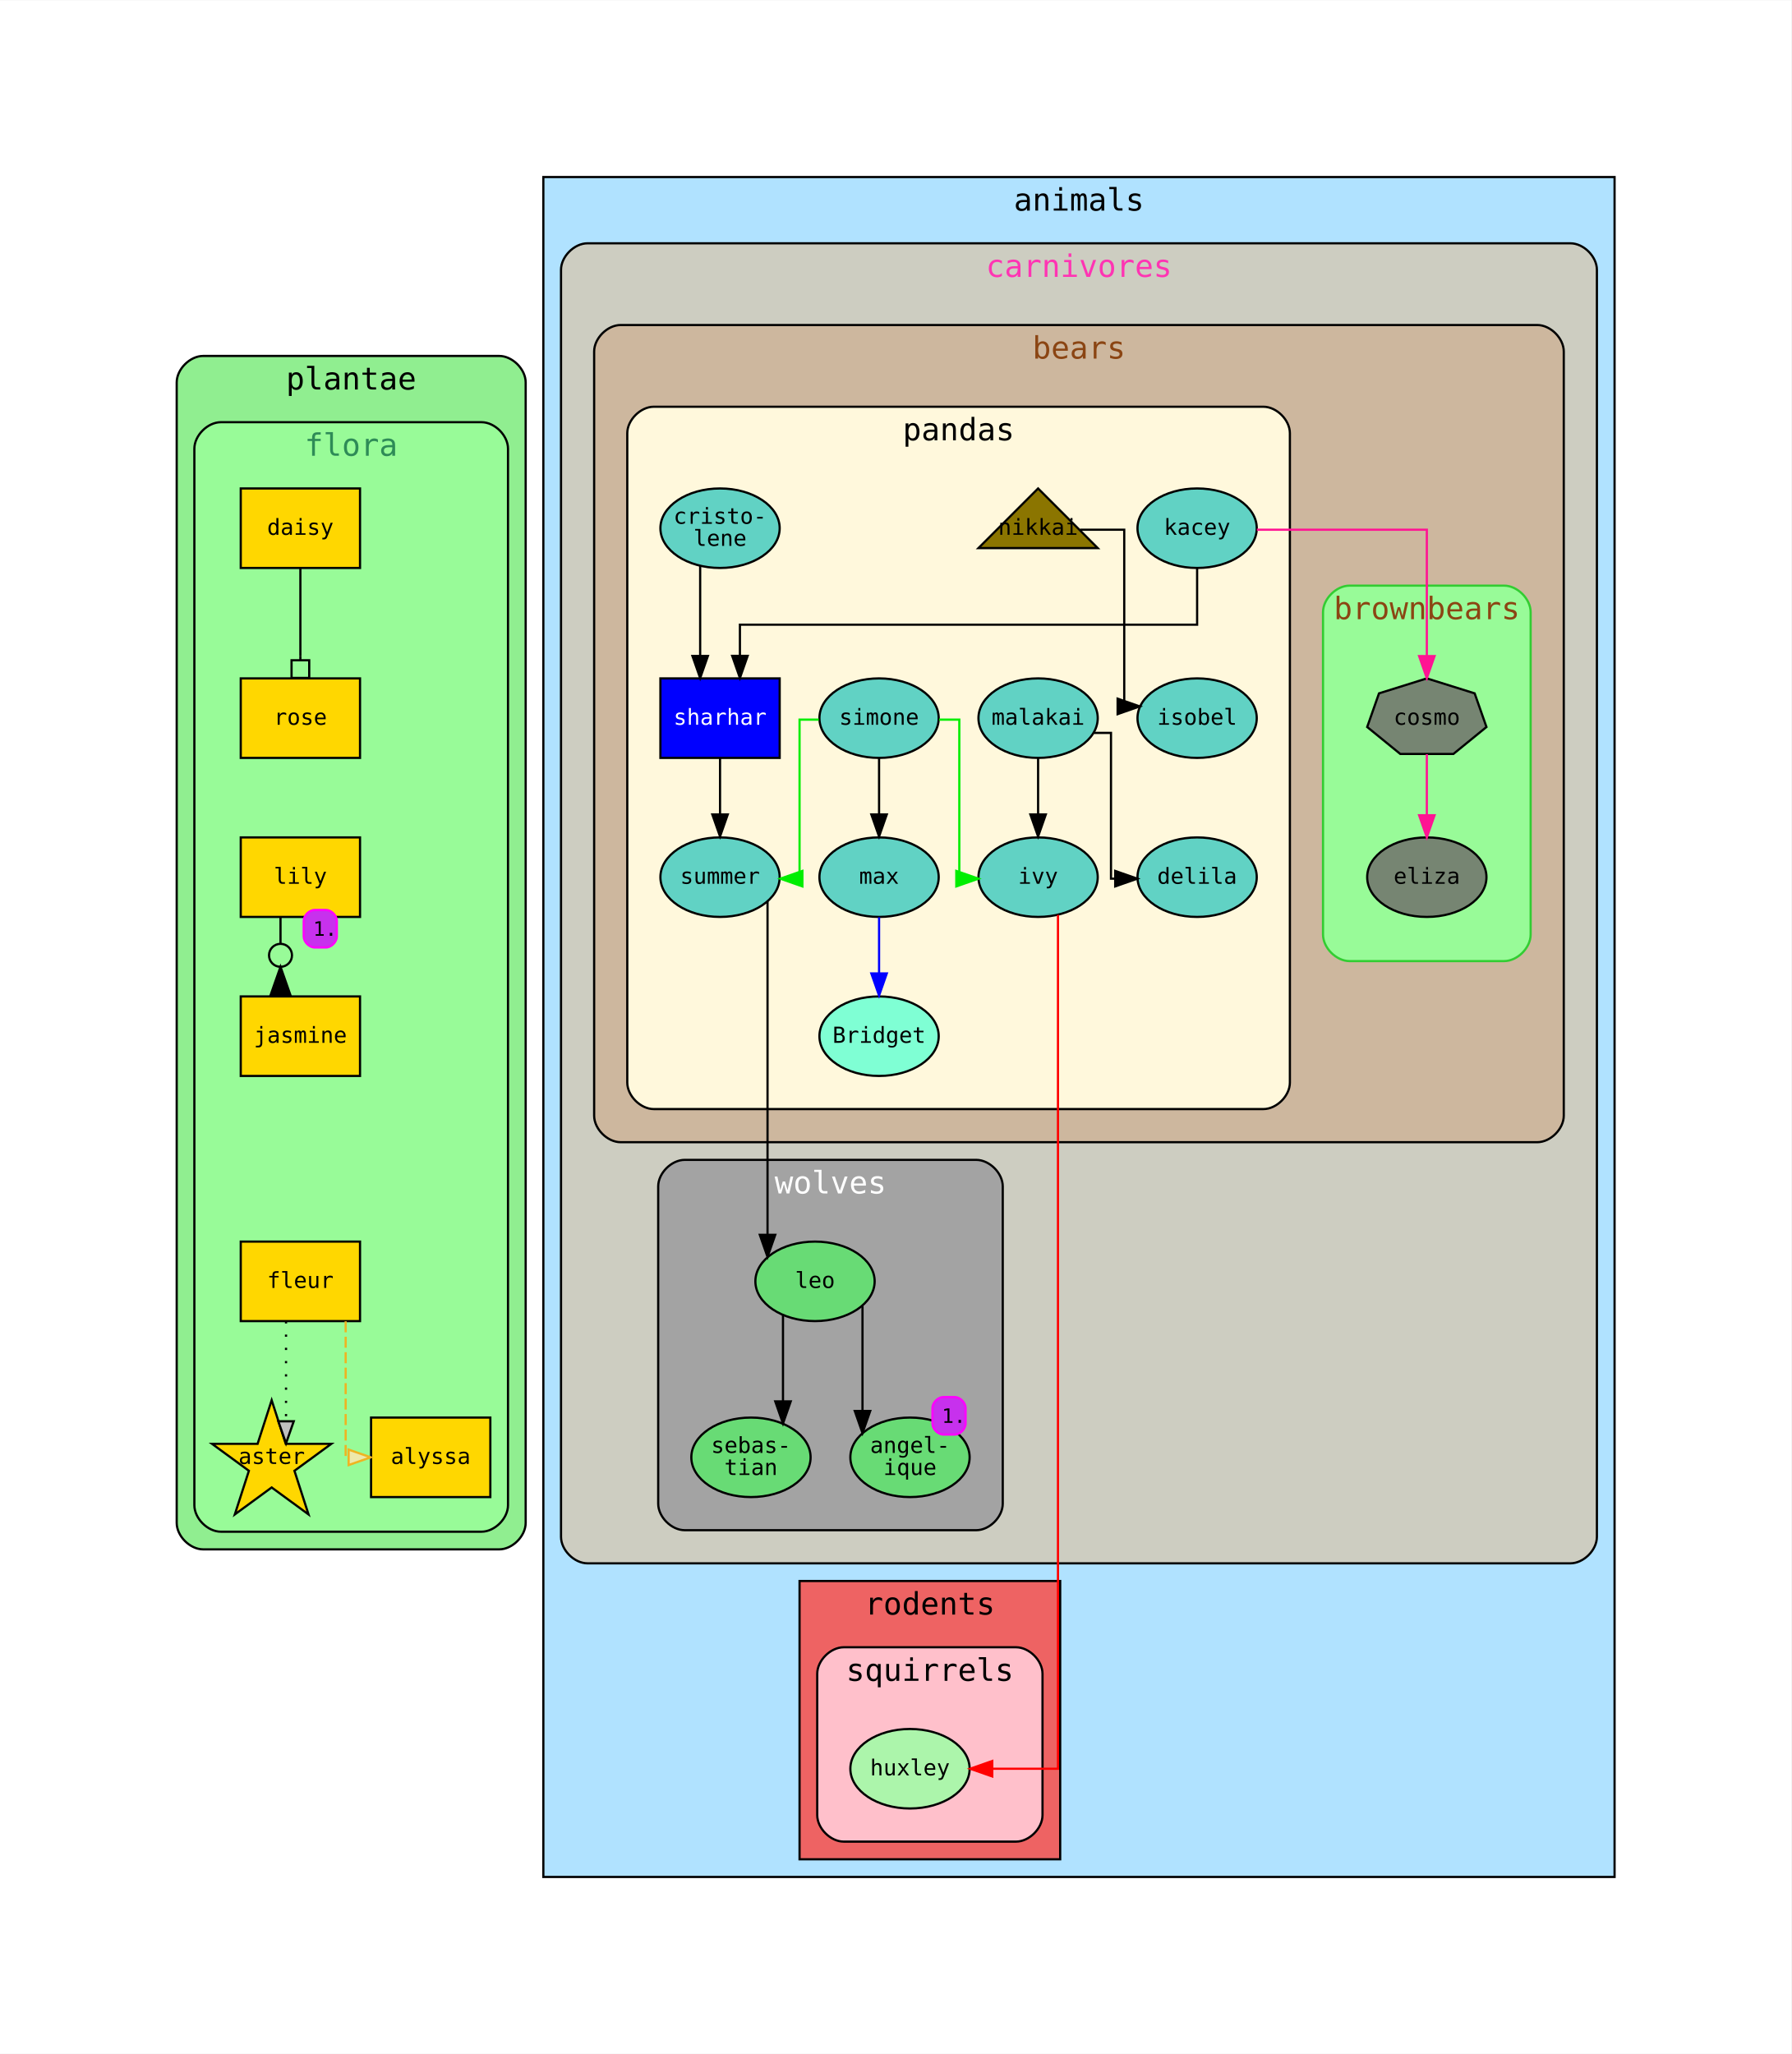
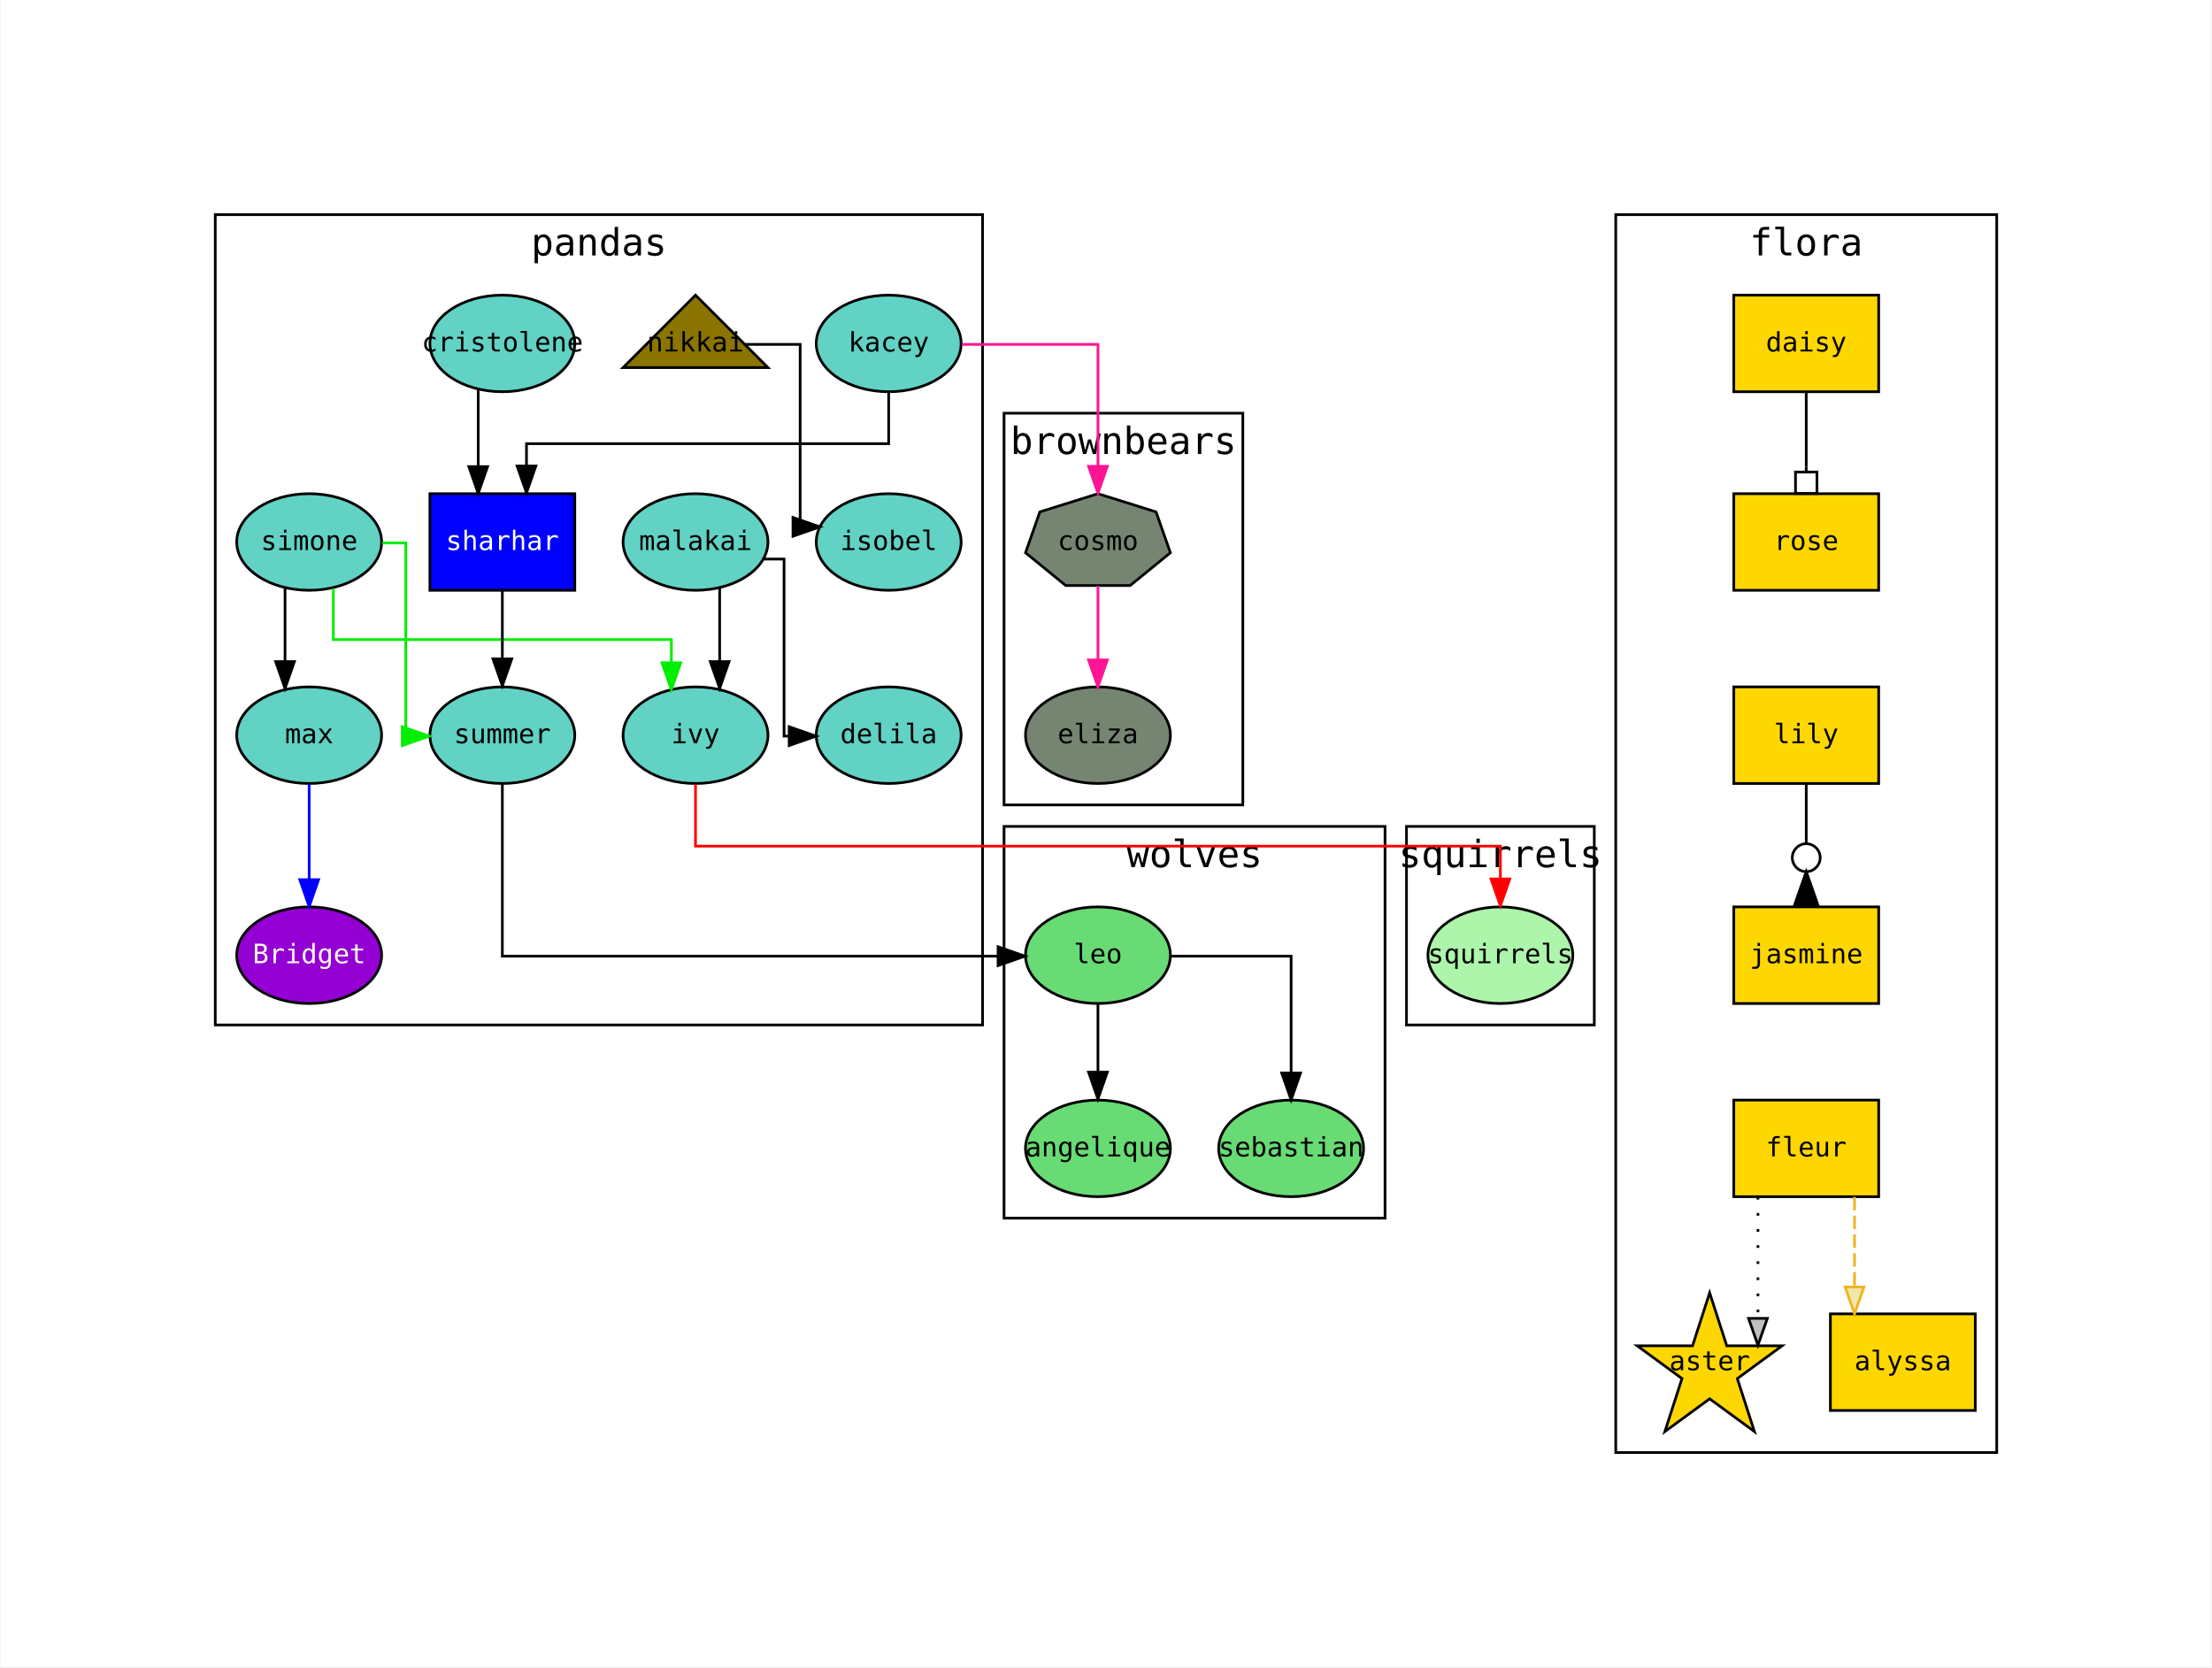
- <svg xmlns="http://www.w3.org/2000/svg" width="811pt" height="930pt" viewBox="0.00 0.00 811.00 929.68">
-   <g id="graph0" class="graph" transform="scale(1 1) rotate(0) translate(72 857.6785)">
-     <polygon fill="#ffffff" stroke="transparent" points="-72,72 -72,-857.678 739,-857.678 739,72 -72,72" />
+ <svg xmlns="http://www.w3.org/2000/svg" width="824pt" height="621pt" viewBox="0.00 0.00 824.00 621.36">
+   <g id="graph0" class="graph" transform="scale(1 1) rotate(0) translate(72 549.3571)">
+     <polygon fill="#ffffff" stroke="transparent" points="-72,72 -72,-549.357 752,-549.357 752,72 -72,72" />
    <g id="clust1" class="cluster">
-       <polygon fill="#b0e2ff" stroke="#000000" points="174,-8 174,-777.678 659,-777.678 659,-8 174,-8" />
-       <text text-anchor="middle" x="416.5" y="-762.479" font-family="Monospace" font-size="14.00" fill="#000000">animals</text>
+       <polygon fill="none" stroke="#000000" points="452,-167.357 452,-241.357 522,-241.357 522,-167.357 452,-167.357" />
+       <text text-anchor="middle" x="487" y="-226.157" font-family="Monospace" font-size="14.00" fill="#000000">squirrels</text>
    </g>
    <g id="clust2" class="cluster">
-       <path fill="#cdcdc1" stroke="#000000" d="M194,-150C194,-150 639,-150 639,-150 645,-150 651,-156 651,-162 651,-162 651,-735.678 651,-735.678 651,-741.678 645,-747.678 639,-747.678 639,-747.678 194,-747.678 194,-747.678 188,-747.678 182,-741.678 182,-735.678 182,-735.678 182,-162 182,-162 182,-156 188,-150 194,-150" />
-       <text text-anchor="middle" x="416.5" y="-732.479" font-family="Monospace" font-size="14.00" fill="#ff34b3">carnivores</text>
+       <polygon fill="none" stroke="#000000" points="302,-95.357 302,-241.357 444,-241.357 444,-95.357 302,-95.357" />
+       <text text-anchor="middle" x="373" y="-226.157" font-family="Monospace" font-size="14.00" fill="#000000">wolves</text>
    </g>
    <g id="clust3" class="cluster">
-       <path fill="#cdb79e" stroke="#000000" d="M209,-340.678C209,-340.678 624,-340.678 624,-340.678 630,-340.678 636,-346.678 636,-352.678 636,-352.678 636,-698.678 636,-698.678 636,-704.678 630,-710.678 624,-710.678 624,-710.678 209,-710.678 209,-710.678 203,-710.678 197,-704.678 197,-698.678 197,-698.678 197,-352.678 197,-352.678 197,-346.678 203,-340.678 209,-340.678" />
-       <text text-anchor="middle" x="416.5" y="-695.479" font-family="Monospace" font-size="14.00" fill="#8b4513">bears</text>
+       <polygon fill="none" stroke="#000000" points="302,-249.357 302,-395.357 391,-395.357 391,-249.357 302,-249.357" />
+       <text text-anchor="middle" x="346.5" y="-380.157" font-family="Monospace" font-size="14.00" fill="#000000">brownbears</text>
    </g>
    <g id="clust4" class="cluster">
-       <path fill="#fff8dc" stroke="#000000" d="M224,-355.678C224,-355.678 500,-355.678 500,-355.678 506,-355.678 512,-361.678 512,-367.678 512,-367.678 512,-661.678 512,-661.678 512,-667.678 506,-673.678 500,-673.678 500,-673.678 224,-673.678 224,-673.678 218,-673.678 212,-667.678 212,-661.678 212,-661.678 212,-367.678 212,-367.678 212,-361.678 218,-355.678 224,-355.678" />
-       <text text-anchor="middle" x="362" y="-658.479" font-family="Monospace" font-size="14.00" fill="#000000">pandas</text>
+       <polygon fill="none" stroke="#000000" points="530,-8 530,-469.357 672,-469.357 672,-8 530,-8" />
+       <text text-anchor="middle" x="601" y="-454.157" font-family="Monospace" font-size="14.00" fill="#000000">flora</text>
    </g>
    <g id="clust5" class="cluster">
-       <path fill="#98fb98" stroke="#32cd32" d="M539,-422.678C539,-422.678 609,-422.678 609,-422.678 615,-422.678 621,-428.678 621,-434.678 621,-434.678 621,-580.678 621,-580.678 621,-586.678 615,-592.678 609,-592.678 609,-592.678 539,-592.678 539,-592.678 533,-592.678 527,-586.678 527,-580.678 527,-580.678 527,-434.678 527,-434.678 527,-428.678 533,-422.678 539,-422.678" />
-       <text text-anchor="middle" x="574" y="-577.479" font-family="Monospace" font-size="14.00" fill="#8b4513">brownbears</text>
-     </g>
-     <g id="clust6" class="cluster">
-       <path fill="#a3a3a3" stroke="#000000" d="M238,-165C238,-165 370,-165 370,-165 376,-165 382,-171 382,-177 382,-177 382,-320.678 382,-320.678 382,-326.678 376,-332.678 370,-332.678 370,-332.678 238,-332.678 238,-332.678 232,-332.678 226,-326.678 226,-320.678 226,-320.678 226,-177 226,-177 226,-171 232,-165 238,-165" />
-       <text text-anchor="middle" x="304" y="-317.478" font-family="Monospace" font-size="14.00" fill="#ffffff">wolves</text>
-     </g>
-     <g id="clust7" class="cluster">
-       <polygon fill="#ee6363" stroke="#000000" points="290,-16 290,-142 408,-142 408,-16 290,-16" />
-       <text text-anchor="middle" x="349" y="-126.8" font-family="Monospace" font-size="14.00" fill="#000000">rodents</text>
-     </g>
-     <g id="clust8" class="cluster">
-       <path fill="#ffc0cb" stroke="#000000" d="M310,-24C310,-24 388,-24 388,-24 394,-24 400,-30 400,-36 400,-36 400,-100 400,-100 400,-106 394,-112 388,-112 388,-112 310,-112 310,-112 304,-112 298,-106 298,-100 298,-100 298,-36 298,-36 298,-30 304,-24 310,-24" />
-       <text text-anchor="middle" x="349" y="-96.8" font-family="Monospace" font-size="14.00" fill="#000000">squirrels</text>
-     </g>
-     <g id="clust9" class="cluster">
-       <path fill="#90ee90" stroke="#000000" d="M20,-156.321C20,-156.321 154,-156.321 154,-156.321 160,-156.321 166,-162.321 166,-168.321 166,-168.321 166,-684.678 166,-684.678 166,-690.678 160,-696.678 154,-696.678 154,-696.678 20,-696.678 20,-696.678 14,-696.678 8,-690.678 8,-684.678 8,-684.678 8,-168.321 8,-168.321 8,-162.321 14,-156.321 20,-156.321" />
-       <text text-anchor="middle" x="87" y="-681.479" font-family="Monospace" font-size="14.00" fill="#000000">plantae</text>
-     </g>
-     <g id="clust10" class="cluster">
-       <path fill="#98fb98" stroke="#000000" d="M28,-164.321C28,-164.321 146,-164.321 146,-164.321 152,-164.321 158,-170.321 158,-176.321 158,-176.321 158,-654.678 158,-654.678 158,-660.678 152,-666.678 146,-666.678 146,-666.678 28,-666.678 28,-666.678 22,-666.678 16,-660.678 16,-654.678 16,-654.678 16,-176.321 16,-176.321 16,-170.321 22,-164.321 28,-164.321" />
-       <text text-anchor="middle" x="87" y="-651.479" font-family="Monospace" font-size="14.00" fill="#2e8b57">flora</text>
+       <polygon fill="none" stroke="#000000" points="8,-167.357 8,-469.357 294,-469.357 294,-167.357 8,-167.357" />
+       <text text-anchor="middle" x="151" y="-454.157" font-family="Monospace" font-size="14.00" fill="#000000">pandas</text>
    </g>
    <g id="node1" class="node">
-       <ellipse fill="#61d2c4" stroke="#000000" cx="470" cy="-460.678" rx="27" ry="18" />
-       <text text-anchor="middle" x="470" y="-457.678" font-family="Monospace" font-size="10.00" fill="#000000">delila</text>
+       <ellipse fill="#61d2c4" stroke="#000000" cx="259" cy="-275.357" rx="27" ry="18" />
+       <text text-anchor="middle" x="259" y="-272.357" font-family="Monospace" font-size="10.00" fill="#000000">delila</text>
    </g>
    <g id="node2" class="node">
-       <polygon fill="#ffd700" stroke="#000000" points="78,-204.104 57.374,-204.104 51,-223.858 44.626,-204.104 24,-204.104 40.687,-191.896 34.313,-172.142 51,-184.35 67.687,-172.142 61.313,-191.896 78,-204.104" />
-       <text text-anchor="middle" x="51" y="-195" font-family="Monospace" font-size="10.00" fill="#000000">aster</text>
+       <polygon fill="#ffd700" stroke="#000000" points="592,-47.783 571.374,-47.783 565,-67.537 558.626,-47.783 538,-47.783 554.687,-35.574 548.313,-15.82 565,-28.029 581.687,-15.82 575.313,-35.574 592,-47.783" />
+       <text text-anchor="middle" x="565" y="-38.678" font-family="Monospace" font-size="10.00" fill="#000000">aster</text>
    </g>
    <g id="node3" class="node">
-       <ellipse fill="#68db75" stroke="#000000" cx="268" cy="-198" rx="27" ry="18" />
-       <text text-anchor="middle" x="268" y="-200" font-family="Monospace" font-size="10.00" fill="#000000">sebas-</text>
-       <text text-anchor="middle" x="268" y="-190" font-family="Monospace" font-size="10.00" fill="#000000">tian</text>
+       <ellipse fill="#61d2c4" stroke="#000000" cx="115" cy="-421.357" rx="27" ry="18" />
+       <text text-anchor="middle" x="115" y="-418.357" font-family="Monospace" font-size="10.00" fill="#000000">cristolene</text>
+     </g>
+     <g id="node13" class="node">
+       <polygon fill="#0000ff" stroke="#000000" points="142,-365.357 88,-365.357 88,-329.357 142,-329.357 142,-365.357" />
+       <text text-anchor="middle" x="115" y="-344.357" font-family="Monospace" font-size="10.00" fill="#ffffff">sharhar</text>
+     </g>
+     <g id="edge1" class="edge">
+       <path fill="none" stroke="#000000" d="M106,-404.194C106,-404.194 106,-375.459 106,-375.459" />
+       <polygon fill="#000000" stroke="#000000" points="109.5,-375.459 106,-365.459 102.5,-375.459 109.5,-375.459" />
    </g>
    <g id="node4" class="node">
-       <ellipse fill="#acf5ab" stroke="#000000" cx="340" cy="-57" rx="27" ry="18" />
-       <text text-anchor="middle" x="340" y="-54" font-family="Monospace" font-size="10.00" fill="#000000">huxley</text>
+       <polygon fill="#ffd700" stroke="#000000" points="628,-211.357 574,-211.357 574,-175.357 628,-175.357 628,-211.357" />
+       <text text-anchor="middle" x="601" y="-190.357" font-family="Monospace" font-size="10.00" fill="#000000">jasmine</text>
+     </g>
+     <g id="node14" class="node">
+       <polygon fill="#ffd700" stroke="#000000" points="628,-139.357 574,-139.357 574,-103.357 628,-103.357 628,-139.357" />
+       <text text-anchor="middle" x="601" y="-118.357" font-family="Monospace" font-size="10.00" fill="#000000">fleur</text>
    </g>
    <g id="node5" class="node">
-       <polygon fill="#ffd700" stroke="#000000" points="91,-406.678 37,-406.678 37,-370.678 91,-370.678 91,-406.678" />
-       <text text-anchor="middle" x="64" y="-385.678" font-family="Monospace" font-size="10.00" fill="#000000">jasmine</text>
+       <polygon fill="#8b7500" stroke="#000000" points="187,-439.357 160,-412.357 214,-412.357 187,-439.357" />
+       <text text-anchor="middle" x="187" y="-418.357" font-family="Monospace" font-size="10.00" fill="#000000">nikkai</text>
+     </g>
+     <g id="node16" class="node">
+       <ellipse fill="#61d2c4" stroke="#000000" cx="259" cy="-347.357" rx="27" ry="18" />
+       <text text-anchor="middle" x="259" y="-344.357" font-family="Monospace" font-size="10.00" fill="#000000">isobel</text>
+     </g>
+     <g id="edge3" class="edge">
+       <path fill="none" stroke="#000000" d="M205.586,-421C215.631,-421 226,-421 226,-421 226,-421 226,-353 226,-353 226,-353 226.732,-353 226.732,-353" />
+       <polygon fill="#000000" stroke="#000000" points="223.324,-356.5 233.324,-353 223.324,-349.5 223.324,-356.5" />
+     </g>
+     <g id="node6" class="node">
+       <ellipse fill="#768572" stroke="#000000" cx="337" cy="-275.357" rx="27" ry="18" />
+       <text text-anchor="middle" x="337" y="-272.357" font-family="Monospace" font-size="10.00" fill="#000000">eliza</text>
+     </g>
+     <g id="node7" class="node">
+       <ellipse fill="#61d2c4" stroke="#000000" cx="187" cy="-347.357" rx="27" ry="18" />
+       <text text-anchor="middle" x="187" y="-344.357" font-family="Monospace" font-size="10.00" fill="#000000">malakai</text>
+     </g>
+     <g id="edge4" class="edge">
+       <path fill="none" stroke="#000000" d="M212.346,-341C216.777,-341 220,-341 220,-341 220,-341 220,-275 220,-275 220,-275 221.913,-275 221.913,-275" />
+       <polygon fill="#000000" stroke="#000000" points="221.913,-278.5 231.913,-275 221.913,-271.5 221.913,-278.5" />
+     </g>
+     <g id="node25" class="node">
+       <ellipse fill="#61d2c4" stroke="#000000" cx="187" cy="-275.357" rx="27" ry="18" />
+       <text text-anchor="middle" x="187" y="-272.357" font-family="Monospace" font-size="10.00" fill="#000000">ivy</text>
+     </g>
+     <g id="edge5" class="edge">
+       <path fill="none" stroke="#000000" d="M196,-330.294C196,-330.294 196,-302.798 196,-302.798" />
+       <polygon fill="#000000" stroke="#000000" points="199.5,-302.798 196,-292.798 192.5,-302.798 199.5,-302.798" />
+     </g>
+     <g id="node8" class="node">
+       <ellipse fill="#61d2c4" stroke="#000000" cx="43" cy="-275.357" rx="27" ry="18" />
+       <text text-anchor="middle" x="43" y="-272.357" font-family="Monospace" font-size="10.00" fill="#000000">max</text>
+     </g>
+     <g id="node9" class="node">
+       <ellipse fill="#9400d3" stroke="#000000" cx="43" cy="-193.357" rx="27" ry="18" />
+       <text text-anchor="middle" x="43" y="-190.357" font-family="Monospace" font-size="10.00" fill="#fffaf0">Bridget</text>
+     </g>
+     <g id="edge6" class="edge">
+       <path fill="none" stroke="#0000ff" d="M43,-257.159C43,-257.159 43,-221.505 43,-221.505" />
+       <polygon fill="#0000ff" stroke="#0000ff" points="46.5,-221.505 43,-211.505 39.5,-221.505 46.5,-221.505" />
+     </g>
+     <g id="node10" class="node">
+       <ellipse fill="#61d2c4" stroke="#000000" cx="43" cy="-347.357" rx="27" ry="18" />
+       <text text-anchor="middle" x="43" y="-344.357" font-family="Monospace" font-size="10.00" fill="#000000">simone</text>
+     </g>
+     <g id="edge7" class="edge">
+       <path fill="none" stroke="#000000" d="M34,-330.294C34,-330.294 34,-302.798 34,-302.798" />
+       <polygon fill="#000000" stroke="#000000" points="37.5,-302.798 34,-292.798 30.5,-302.798 37.5,-302.798" />
+     </g>
+     <g id="node24" class="node">
+       <ellipse fill="#61d2c4" stroke="#000000" cx="115" cy="-275.357" rx="27" ry="18" />
+       <text text-anchor="middle" x="115" y="-272.357" font-family="Monospace" font-size="10.00" fill="#000000">summer</text>
+     </g>
+     <g id="edge8" class="edge">
+       <path fill="none" stroke="#00ee00" d="M70.285,-347C75.306,-347 79,-347 79,-347 79,-347 79,-275 79,-275 79,-275 79.871,-275 79.871,-275" />
+       <polygon fill="#00ee00" stroke="#00ee00" points="77.715,-278.5 87.715,-275 77.715,-271.5 77.715,-278.5" />
+     </g>
+     <g id="edge9" class="edge">
+       <path fill="none" stroke="#00ee00" d="M52,-330.03C52,-320.666 52,-311 52,-311 52,-311 178,-311 178,-311 178,-311 178,-302.343 178,-302.343" />
+       <polygon fill="#00ee00" stroke="#00ee00" points="181.5,-302.343 178,-292.343 174.5,-302.344 181.5,-302.343" />
+     </g>
+     <g id="node11" class="node">
+       <polygon fill="#768572" stroke="#000000" points="364,-343.352 358.652,-358.58 337,-365.357 315.348,-358.58 310,-343.352 324.984,-331.14 349.016,-331.14 364,-343.352" />
+       <text text-anchor="middle" x="337" y="-344.357" font-family="Monospace" font-size="10.00" fill="#000000">cosmo</text>
+     </g>
+     <g id="edge10" class="edge">
+       <path fill="none" stroke="#ff1493" d="M337,-331.019C337,-331.019 337,-303.399 337,-303.399" />
+       <polygon fill="#ff1493" stroke="#ff1493" points="340.5,-303.399 337,-293.399 333.5,-303.399 340.5,-303.399" />
+     </g>
+     <g id="node12" class="node">
+       <ellipse fill="#68db75" stroke="#000000" cx="337" cy="-121.357" rx="27" ry="18" />
+       <text text-anchor="middle" x="337" y="-118.357" font-family="Monospace" font-size="10.00" fill="#000000">angelique</text>
+     </g>
+     <g id="edge11" class="edge">
+       <path fill="none" stroke="#000000" d="M115,-329.188C115,-329.188 115,-303.77 115,-303.77" />
+       <polygon fill="#000000" stroke="#000000" points="118.5,-303.77 115,-293.77 111.5,-303.77 118.5,-303.77" />
+     </g>
+     <g id="edge12" class="edge">
+       <path fill="none" stroke="#000000" stroke-dasharray="1,5" d="M583,-103.277C583,-103.277 583,-57.997 583,-57.997" />
+       <polygon fill="#c0c0c0" stroke="#000000" points="586.5,-57.997 583,-47.997 579.5,-57.997 586.5,-57.997" />
    </g>
    <g id="node15" class="node">
-       <polygon fill="#ffd700" stroke="#000000" points="91,-295.678 37,-295.678 37,-259.678 91,-259.678 91,-295.678" />
-       <text text-anchor="middle" x="64" y="-274.678" font-family="Monospace" font-size="10.00" fill="#000000">fleur</text>
-     </g>
-     <g id="node6" class="node">
-       <polygon fill="#8b7500" stroke="#000000" points="398,-636.678 371,-609.678 425,-609.678 398,-636.678" />
-       <text text-anchor="middle" x="398" y="-615.678" font-family="Monospace" font-size="10.00" fill="#000000">nikkai</text>
+       <polygon fill="#ffd700" stroke="#000000" points="664,-59.678 610,-59.678 610,-23.678 664,-23.678 664,-59.678" />
+       <text text-anchor="middle" x="637" y="-38.678" font-family="Monospace" font-size="10.00" fill="#000000">alyssa</text>
+     </g>
+     <g id="edge13" class="edge">
+       <path fill="none" stroke="#eeb422" stroke-dasharray="5,2" d="M619,-103.277C619,-103.277 619,-69.687 619,-69.687" />
+       <polygon fill="#eee8aa" stroke="#eeb422" points="622.5,-69.687 619,-59.687 615.5,-69.687 622.5,-69.687" />
    </g>
    <g id="node17" class="node">
-       <ellipse fill="#61d2c4" stroke="#000000" cx="470" cy="-532.678" rx="27" ry="18" />
-       <text text-anchor="middle" x="470" y="-529.678" font-family="Monospace" font-size="10.00" fill="#000000">isobel</text>
-     </g>
-     <g id="edge4" class="edge">
-       <path fill="none" stroke="#000000" d="M417.043,-618C426.943,-618 437,-618 437,-618 437,-618 437,-538 437,-538 437,-538 437.7,-538 437.7,-538" />
-       <polygon fill="#000000" stroke="#000000" points="433.998,-541.5 443.998,-538 433.998,-534.5 433.998,-541.5" />
-     </g>
-     <g id="node7" class="node">
-       <ellipse fill="#68db75" stroke="#000000" cx="340" cy="-198" rx="27" ry="18" />
-       <text text-anchor="middle" x="340" y="-200" font-family="Monospace" font-size="10.00" fill="#000000">angel-</text>
-       <text text-anchor="middle" x="340" y="-190" font-family="Monospace" font-size="10.00" fill="#000000">ique</text>
+       <ellipse fill="#acf5ab" stroke="#000000" cx="487" cy="-193.357" rx="27" ry="18" />
+       <text text-anchor="middle" x="487" y="-190.357" font-family="Monospace" font-size="10.00" fill="#000000">squirrels</text>
+     </g>
+     <g id="node18" class="node">
+       <polygon fill="#ffd700" stroke="#000000" points="628,-365.357 574,-365.357 574,-329.357 628,-329.357 628,-365.357" />
+       <text text-anchor="middle" x="601" y="-344.357" font-family="Monospace" font-size="10.00" fill="#000000">rose</text>
    </g>
    <g id="node21" class="node">
-       <polygon fill="#ffd700" stroke="#000000" points="91,-478.678 37,-478.678 37,-442.678 91,-442.678 91,-478.678" />
-       <text text-anchor="middle" x="64" y="-457.678" font-family="Monospace" font-size="10.00" fill="#000000">lily</text>
-     </g>
-     <g id="edge6" class="edge">
-       <path fill="none" stroke="transparent" stroke-dasharray="1,5" d="M357.667,-211.797C357.667,-260.865 357.667,-424 357.667,-424 357.667,-424 73,-424 73,-424 73,-424 73,-432.339 73,-432.339" />
-       <polygon fill="transparent" stroke="transparent" points="69.5,-432.339 73,-442.339 76.5,-432.339 69.5,-432.339" />
-       <path fill="#c731ed" stroke="transparent" d="M70.5,-428.839C70.5,-428.839 75.5,-428.839 75.5,-428.839 78,-428.839 80.5,-431.339 80.5,-433.839 80.5,-433.839 80.5,-440.839 80.5,-440.839 80.5,-443.339 78,-445.839 75.5,-445.839 75.5,-445.839 70.5,-445.839 70.5,-445.839 68,-445.839 65.5,-443.339 65.5,-440.839 65.5,-440.839 65.5,-433.839 65.5,-433.839 65.5,-431.339 68,-428.839 70.5,-428.839" />
-       <text text-anchor="start" x="69.747" y="-434.139" font-family="Monospace" font-size="9.00" fill="#000000">1.</text>
-       <path fill="none" stroke="#ff00ff" d="M70.5,-428.839C70.5,-428.839 75.5,-428.839 75.5,-428.839 78,-428.839 80.5,-431.339 80.5,-433.839 80.5,-433.839 80.5,-440.839 80.5,-440.839 80.5,-443.339 78,-445.839 75.5,-445.839 75.5,-445.839 70.5,-445.839 70.5,-445.839 68,-445.839 65.5,-443.339 65.5,-440.839 65.5,-440.839 65.5,-433.839 65.5,-433.839 65.5,-431.339 68,-428.839 70.5,-428.839" />
-       <path fill="#c731ed" stroke="transparent" d="M355.167,-208.297C355.167,-208.297 360.167,-208.297 360.167,-208.297 362.667,-208.297 365.167,-210.797 365.167,-213.297 365.167,-213.297 365.167,-220.297 365.167,-220.297 365.167,-222.797 362.667,-225.297 360.167,-225.297 360.167,-225.297 355.167,-225.297 355.167,-225.297 352.667,-225.297 350.167,-222.797 350.167,-220.297 350.167,-220.297 350.167,-213.297 350.167,-213.297 350.167,-210.797 352.667,-208.297 355.167,-208.297" />
-       <text text-anchor="start" x="354.414" y="-213.597" font-family="Monospace" font-size="9.00" fill="#000000">1.</text>
-       <path fill="none" stroke="#ff00ff" d="M355.167,-208.297C355.167,-208.297 360.167,-208.297 360.167,-208.297 362.667,-208.297 365.167,-210.797 365.167,-213.297 365.167,-213.297 365.167,-220.297 365.167,-220.297 365.167,-222.797 362.667,-225.297 360.167,-225.297 360.167,-225.297 355.167,-225.297 355.167,-225.297 352.667,-225.297 350.167,-222.797 350.167,-220.297 350.167,-220.297 350.167,-213.297 350.167,-213.297 350.167,-210.797 352.667,-208.297 355.167,-208.297" />
-     </g>
-     <g id="node8" class="node">
-       <ellipse fill="#768572" stroke="#000000" cx="574" cy="-460.678" rx="27" ry="18" />
-       <text text-anchor="middle" x="574" y="-457.678" font-family="Monospace" font-size="10.00" fill="#000000">eliza</text>
-     </g>
-     <g id="node9" class="node">
-       <ellipse fill="#61d2c4" stroke="#000000" cx="398" cy="-532.678" rx="27" ry="18" />
-       <text text-anchor="middle" x="398" y="-529.678" font-family="Monospace" font-size="10.00" fill="#000000">malakai</text>
-     </g>
-     <g id="edge8" class="edge">
-       <path fill="none" stroke="#000000" d="M423.346,-526C427.777,-526 431,-526 431,-526 431,-526 431,-460 431,-460 431,-460 432.913,-460 432.913,-460" />
-       <polygon fill="#000000" stroke="#000000" points="432.913,-463.5 442.913,-460 432.913,-456.5 432.913,-463.5" />
-     </g>
-     <g id="node25" class="node">
-       <ellipse fill="#61d2c4" stroke="#000000" cx="398" cy="-460.678" rx="27" ry="18" />
-       <text text-anchor="middle" x="398" y="-457.678" font-family="Monospace" font-size="10.00" fill="#000000">ivy</text>
-     </g>
-     <g id="edge9" class="edge">
-       <path fill="none" stroke="#000000" d="M398,-514.51C398,-514.51 398,-489.092 398,-489.092" />
-       <polygon fill="#000000" stroke="#000000" points="401.5,-489.092 398,-479.092 394.5,-489.092 401.5,-489.092" />
-     </g>
-     <g id="node10" class="node">
-       <ellipse fill="#61d2c4" stroke="#000000" cx="326" cy="-460.678" rx="27" ry="18" />
-       <text text-anchor="middle" x="326" y="-457.678" font-family="Monospace" font-size="10.00" fill="#000000">max</text>
-     </g>
-     <g id="node11" class="node">
-       <ellipse fill="#7fffd4" stroke="#000000" cx="326" cy="-388.678" rx="27" ry="18" />
-       <text text-anchor="middle" x="326" y="-385.678" font-family="Monospace" font-size="10.00" fill="#000000">Bridget</text>
-     </g>
-     <g id="edge10" class="edge">
-       <path fill="none" stroke="#0000ff" d="M326,-442.51C326,-442.51 326,-417.092 326,-417.092" />
-       <polygon fill="#0000ff" stroke="#0000ff" points="329.5,-417.092 326,-407.092 322.5,-417.092 329.5,-417.092" />
+       <polygon fill="#ffd700" stroke="#000000" points="628,-293.357 574,-293.357 574,-257.357 628,-257.357 628,-293.357" />
+       <text text-anchor="middle" x="601" y="-272.357" font-family="Monospace" font-size="10.00" fill="#000000">lily</text>
+     </g>
+     <g id="node19" class="node">
+       <ellipse fill="#68db75" stroke="#000000" cx="409" cy="-121.357" rx="27" ry="18" />
+       <text text-anchor="middle" x="409" y="-118.357" font-family="Monospace" font-size="10.00" fill="#000000">sebastian</text>
+     </g>
+     <g id="node20" class="node">
+       <ellipse fill="#61d2c4" stroke="#000000" cx="259" cy="-421.357" rx="27" ry="18" />
+       <text text-anchor="middle" x="259" y="-418.357" font-family="Monospace" font-size="10.00" fill="#000000">kacey</text>
+     </g>
+     <g id="edge15" class="edge">
+       <path fill="none" stroke="#ff1493" d="M286.281,-421C308.774,-421 337,-421 337,-421 337,-421 337,-375.561 337,-375.561" />
+       <polygon fill="#ff1493" stroke="#ff1493" points="340.5,-375.561 337,-365.561 333.5,-375.561 340.5,-375.561" />
+     </g>
+     <g id="edge16" class="edge">
+       <path fill="none" stroke="#000000" d="M259,-403.116C259,-393.633 259,-384 259,-384 259,-384 124,-384 124,-384 124,-384 124,-375.678 124,-375.678" />
+       <polygon fill="#000000" stroke="#000000" points="127.5,-375.678 124,-365.678 120.5,-375.679 127.5,-375.678" />
+     </g>
+     <g id="edge17" class="edge">
+       <path fill="none" stroke="#000000" d="M601,-257.159C601,-257.159 601,-234.905 601,-234.905" />
+       <polygon fill="#000000" stroke="#000000" points="605.55,-211.505 601,-224.505 596.45,-211.505 605.55,-211.505" />
+       <ellipse fill="none" stroke="#000000" cx="601" cy="-229.705" rx="5.2" ry="5.2" />
    </g>
    <g id="node22" class="node">
-       <ellipse fill="#68db75" stroke="#000000" cx="297" cy="-277.678" rx="27" ry="18" />
-       <text text-anchor="middle" x="297" y="-274.678" font-family="Monospace" font-size="10.00" fill="#000000">leo</text>
-     </g>
-     <g id="node12" class="node">
-       <ellipse fill="#61d2c4" stroke="#000000" cx="326" cy="-532.678" rx="27" ry="18" />
-       <text text-anchor="middle" x="326" y="-529.678" font-family="Monospace" font-size="10.00" fill="#000000">simone</text>
-     </g>
-     <g id="edge13" class="edge">
-       <path fill="none" stroke="#000000" d="M326,-514.51C326,-514.51 326,-489.092 326,-489.092" />
-       <polygon fill="#000000" stroke="#000000" points="329.5,-489.092 326,-479.092 322.5,-489.092 329.5,-489.092" />
-     </g>
-     <g id="node24" class="node">
-       <ellipse fill="#61d2c4" stroke="#000000" cx="254" cy="-460.678" rx="27" ry="18" />
-       <text text-anchor="middle" x="254" y="-457.678" font-family="Monospace" font-size="10.00" fill="#000000">summer</text>
-     </g>
-     <g id="edge14" class="edge">
-       <path fill="none" stroke="#00ee00" d="M298.715,-532C293.694,-532 290,-532 290,-532 290,-532 290,-460 290,-460 290,-460 289.128,-460 289.128,-460" />
-       <polygon fill="#00ee00" stroke="#00ee00" points="291.285,-456.5 281.285,-460 291.285,-463.5 291.285,-456.5" />
-     </g>
-     <g id="edge15" class="edge">
-       <path fill="none" stroke="#00ee00" d="M353.165,-532C358.421,-532 362.333,-532 362.333,-532 362.333,-532 362.333,-460 362.333,-460 362.333,-460 363.197,-460 363.197,-460" />
-       <polygon fill="#00ee00" stroke="#00ee00" points="360.967,-463.5 370.967,-460 360.967,-456.5 360.967,-463.5" />
-     </g>
-     <g id="node13" class="node">
-       <polygon fill="#768572" stroke="#000000" points="601,-528.673 595.652,-543.901 574,-550.678 552.348,-543.901 547,-528.673 561.984,-516.461 586.016,-516.461 601,-528.673" />
-       <text text-anchor="middle" x="574" y="-529.678" font-family="Monospace" font-size="10.00" fill="#000000">cosmo</text>
-     </g>
-     <g id="edge16" class="edge">
-       <path fill="none" stroke="#ff1493" d="M574,-516.341C574,-516.341 574,-488.721 574,-488.721" />
-       <polygon fill="#ff1493" stroke="#ff1493" points="577.5,-488.721 574,-478.721 570.5,-488.721 577.5,-488.721" />
-     </g>
-     <g id="node14" class="node">
-       <polygon fill="#0000ff" stroke="#000000" points="281,-550.678 227,-550.678 227,-514.678 281,-514.678 281,-550.678" />
-       <text text-anchor="middle" x="254" y="-529.678" font-family="Monospace" font-size="10.00" fill="#ffffff">sharhar</text>
-     </g>
-     <g id="edge17" class="edge">
-       <path fill="none" stroke="#000000" d="M254,-514.51C254,-514.51 254,-489.092 254,-489.092" />
-       <polygon fill="#000000" stroke="#000000" points="257.5,-489.092 254,-479.092 250.5,-489.092 257.5,-489.092" />
+       <ellipse fill="#68db75" stroke="#000000" cx="337" cy="-193.357" rx="27" ry="18" />
+       <text text-anchor="middle" x="337" y="-190.357" font-family="Monospace" font-size="10.00" fill="#000000">leo</text>
    </g>
    <g id="edge18" class="edge">
-       <path fill="none" stroke="#000000" stroke-dasharray="1,5" d="M57.5,-259.598C57.5,-259.598 57.5,-214.319 57.5,-214.319" />
-       <polygon fill="#c0c0c0" stroke="#000000" points="61,-214.319 57.5,-204.319 54,-214.319 61,-214.319" />
-     </g>
-     <g id="node16" class="node">
-       <polygon fill="#ffd700" stroke="#000000" points="150,-216 96,-216 96,-180 150,-180 150,-216" />
-       <text text-anchor="middle" x="123" y="-195" font-family="Monospace" font-size="10.00" fill="#000000">alyssa</text>
+       <path fill="none" stroke="#000000" d="M337,-175.188C337,-175.188 337,-149.77 337,-149.77" />
+       <polygon fill="#000000" stroke="#000000" points="340.5,-149.77 337,-139.77 333.5,-149.77 340.5,-149.77" />
    </g>
    <g id="edge19" class="edge">
-       <path fill="none" stroke="#eeb422" stroke-dasharray="5,2" d="M84.5,-259.598C84.5,-236.09 84.5,-198 84.5,-198 84.5,-198 85.843,-198 85.843,-198" />
-       <polygon fill="#eee8aa" stroke="#eeb422" points="85.843,-201.5 95.843,-198 85.843,-194.5 85.843,-201.5" />
-     </g>
-     <g id="node18" class="node">
-       <polygon fill="#ffd700" stroke="#000000" points="91,-550.678 37,-550.678 37,-514.678 91,-514.678 91,-550.678" />
-       <text text-anchor="middle" x="64" y="-529.678" font-family="Monospace" font-size="10.00" fill="#000000">rose</text>
-     </g>
-     <g id="node19" class="node">
-       <ellipse fill="#61d2c4" stroke="#000000" cx="254" cy="-618.678" rx="27" ry="18" />
-       <text text-anchor="middle" x="254" y="-620.678" font-family="Monospace" font-size="10.00" fill="#000000">cristo-</text>
-       <text text-anchor="middle" x="254" y="-610.678" font-family="Monospace" font-size="10.00" fill="#000000">lene</text>
+       <path fill="none" stroke="#000000" d="M364.22,-193C384.609,-193 409,-193 409,-193 409,-193 409,-149.436 409,-149.436" />
+       <polygon fill="#000000" stroke="#000000" points="412.5,-149.436 409,-139.436 405.5,-149.436 412.5,-149.436" />
+     </g>
+     <g id="node23" class="node">
+       <polygon fill="#ffd700" stroke="#000000" points="628,-439.357 574,-439.357 574,-403.357 628,-403.357 628,-439.357" />
+       <text text-anchor="middle" x="601" y="-418.357" font-family="Monospace" font-size="10.00" fill="#000000">daisy</text>
+     </g>
+     <g id="edge20" class="edge">
+       <path fill="none" stroke="#000000" d="M601,-403.065C601,-403.065 601,-375.439 601,-375.439" />
+       <polygon fill="none" stroke="#000000" points="597,-365.439 605,-365.439 605,-373.439 597,-373.439 597,-365.439" />
+       <polyline fill="none" stroke="#000000" points="601,-373.439 601,-375.439 " />
    </g>
    <g id="edge21" class="edge">
-       <path fill="none" stroke="#000000" d="M245,-601.688C245,-601.688 245,-560.822 245,-560.822" />
-       <polygon fill="#000000" stroke="#000000" points="248.5,-560.822 245,-550.822 241.5,-560.822 248.5,-560.822" />
-     </g>
-     <g id="node20" class="node">
-       <ellipse fill="#61d2c4" stroke="#000000" cx="470" cy="-618.678" rx="27" ry="18" />
-       <text text-anchor="middle" x="470" y="-615.678" font-family="Monospace" font-size="10.00" fill="#000000">kacey</text>
+       <path fill="none" stroke="#000000" d="M115,-257.079C115,-232.816 115,-193 115,-193 115,-193 299.778,-193 299.778,-193" />
+       <polygon fill="#000000" stroke="#000000" points="299.779,-196.5 309.778,-193 299.778,-189.5 299.779,-196.5" />
    </g>
    <g id="edge22" class="edge">
-       <path fill="none" stroke="#ff1493" d="M497.053,-618C527.868,-618 574,-618 574,-618 574,-618 574,-560.773 574,-560.773" />
-       <polygon fill="#ff1493" stroke="#ff1493" points="577.5,-560.773 574,-550.773 570.5,-560.773 577.5,-560.773" />
-     </g>
-     <g id="edge23" class="edge">
-       <path fill="none" stroke="#000000" d="M470,-600.661C470,-588.629 470,-575 470,-575 470,-575 263,-575 263,-575 263,-575 263,-560.872 263,-560.872" />
-       <polygon fill="#000000" stroke="#000000" points="266.5,-560.872 263,-550.872 259.5,-560.872 266.5,-560.872" />
-     </g>
-     <g id="edge24" class="edge">
-       <path fill="none" stroke="#000000" d="M55,-442.51C55,-442.51 55,-430.492 55,-430.492" />
-       <polygon fill="#000000" stroke="#000000" points="59.55,-407.092 55,-420.092 50.45,-407.092 59.55,-407.092" />
-       <ellipse fill="none" stroke="#000000" cx="55" cy="-425.292" rx="5.2" ry="5.2" />
-     </g>
-     <g id="edge25" class="edge">
-       <path fill="none" stroke="#000000" d="M282.5,-262.316C282.5,-262.316 282.5,-223.316 282.5,-223.316" />
-       <polygon fill="#000000" stroke="#000000" points="286,-223.316 282.5,-213.316 279,-223.316 286,-223.316" />
-     </g>
-     <g id="edge26" class="edge">
-       <path fill="none" stroke="#000000" d="M318.5,-266.6C318.5,-266.6 318.5,-218.985 318.5,-218.985" />
-       <polygon fill="#000000" stroke="#000000" points="322,-218.985 318.5,-208.985 315,-218.985 322,-218.985" />
-     </g>
-     <g id="node23" class="node">
-       <polygon fill="#ffd700" stroke="#000000" points="91,-636.678 37,-636.678 37,-600.678 91,-600.678 91,-636.678" />
-       <text text-anchor="middle" x="64" y="-615.678" font-family="Monospace" font-size="10.00" fill="#000000">daisy</text>
-     </g>
-     <g id="edge27" class="edge">
-       <path fill="none" stroke="#000000" d="M64,-600.44C64,-600.44 64,-560.891 64,-560.891" />
-       <polygon fill="none" stroke="#000000" points="60,-550.891 68,-550.891 68,-558.891 60,-558.891 60,-550.891" />
-       <polyline fill="none" stroke="#000000" points="64,-558.891 64,-560.891 " />
-     </g>
-     <g id="edge29" class="edge">
-       <path fill="none" stroke="#000000" d="M275.5,-449.779C275.5,-449.779 275.5,-298.752 275.5,-298.752" />
-       <polygon fill="#000000" stroke="#000000" points="279,-298.752 275.5,-288.752 272,-298.752 279,-298.752" />
-     </g>
-     <g id="edge30" class="edge">
-       <path fill="none" stroke="#ff0000" d="M407,-443.591C407,-366.757 407,-57 407,-57 407,-57 377.252,-57 377.252,-57" />
-       <polygon fill="#ff0000" stroke="#ff0000" points="377.252,-53.5 367.252,-57 377.251,-60.5 377.252,-53.5" />
+       <path fill="none" stroke="#ff0000" d="M187,-257.097C187,-246.018 187,-234 187,-234 187,-234 487,-234 487,-234 487,-234 487,-221.776 487,-221.776" />
+       <polygon fill="#ff0000" stroke="#ff0000" points="490.5,-221.776 487,-211.776 483.5,-221.776 490.5,-221.776" />
    </g>
  </g>
</svg>
